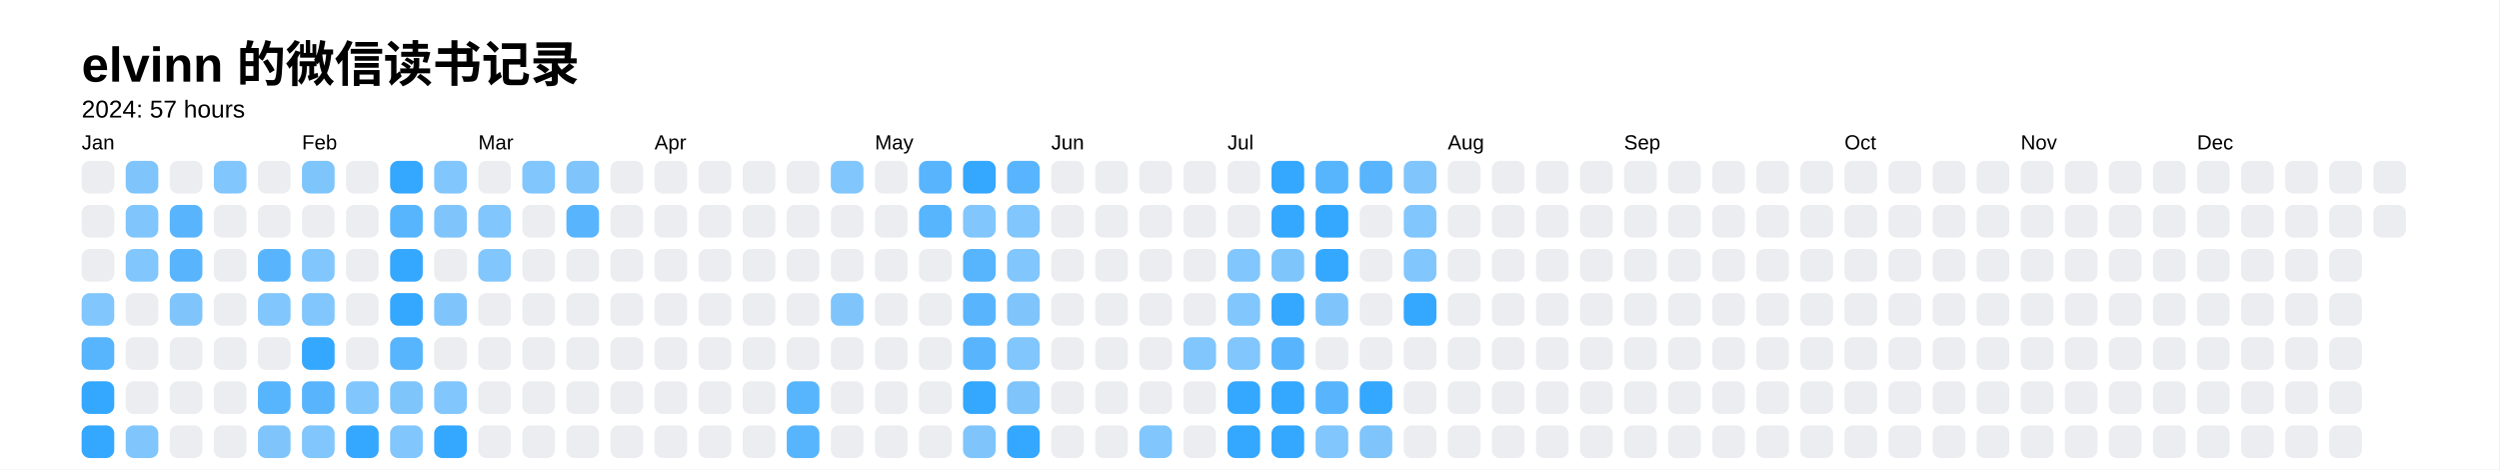
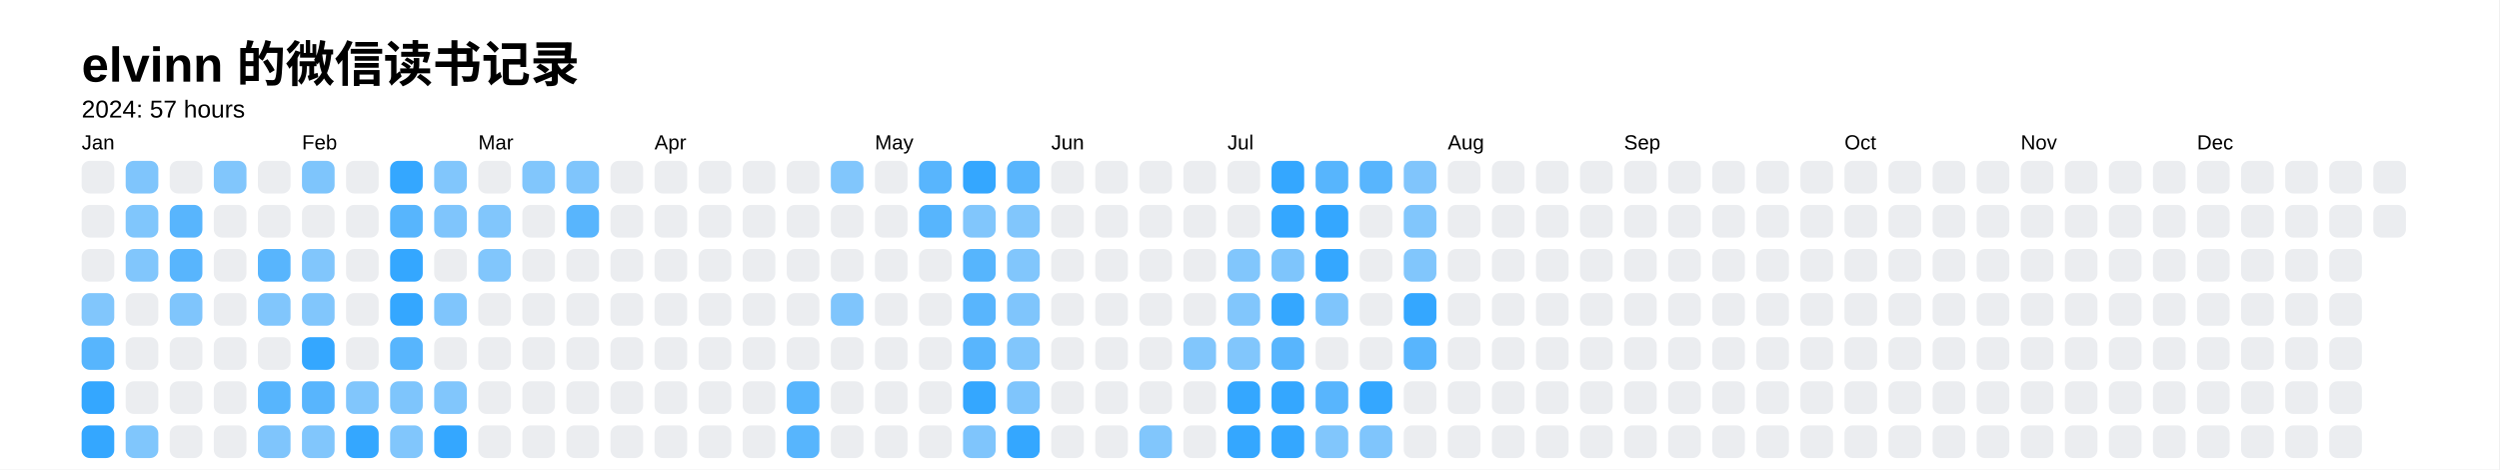
<svg xmlns="http://www.w3.org/2000/svg" baseProfile="full" height="57.5mm" version="1.1" viewBox="0,0,306.2,57.5" width="306.2mm">
  <defs />
  <rect fill="#FFFFFF" height="57.5" width="306.2" x="0" y="0" />
  <text fill="#000000" style="font-size:6px; font-family:Arial; font-weight:bold;" x="10" y="10">elvinn 的微信读书记录</text>
  <text fill="#000000" style="font-size:3px; font-family:Arial;" x="10" y="14.4">2024: 57 hours</text>
  <text fill="#000000" style="font-size:2.5px; font-family:Arial" x="10" y="18.3">Jan</text>
  <rect fill="#EBEDF0" height="4" rx="1" ry="1" width="4" x="10" y="19.7" />
  <rect fill="#EBEDF0" height="4" rx="1" ry="1" width="4" x="10" y="25.1" />
  <rect fill="#EBEDF0" height="4" rx="1" ry="1" width="4" x="10" y="30.5" />
  <rect fill="#81c6fc" height="4" rx="1" ry="1" width="4" x="10" y="35.9" />
  <rect fill="#57b5fd" height="4" rx="1" ry="1" width="4" x="10" y="41.3" />
  <rect fill="#34A7FF" height="4" rx="1" ry="1" width="4" x="10" y="46.7" />
  <rect fill="#34A7FF" height="4" rx="1" ry="1" width="4" x="10" y="52.1" />
  <rect fill="#7fc5fc" height="4" rx="1" ry="1" width="4" x="15.4" y="19.7" />
  <rect fill="#80c6fc" height="4" rx="1" ry="1" width="4" x="15.4" y="25.1" />
  <rect fill="#81c6fc" height="4" rx="1" ry="1" width="4" x="15.4" y="30.5" />
  <rect fill="#EBEDF0" height="4" rx="1" ry="1" width="4" x="15.4" y="35.9" />
  <rect fill="#EBEDF0" height="4" rx="1" ry="1" width="4" x="15.4" y="41.3" />
  <rect fill="#EBEDF0" height="4" rx="1" ry="1" width="4" x="15.4" y="46.7" />
  <rect fill="#80c6fc" height="4" rx="1" ry="1" width="4" x="15.4" y="52.1" />
  <rect fill="#EBEDF0" height="4" rx="1" ry="1" width="4" x="20.8" y="19.7" />
  <rect fill="#58b5fd" height="4" rx="1" ry="1" width="4" x="20.8" y="25.1" />
  <rect fill="#58b5fd" height="4" rx="1" ry="1" width="4" x="20.8" y="30.5" />
  <rect fill="#7fc5fc" height="4" rx="1" ry="1" width="4" x="20.8" y="35.9" />
  <rect fill="#EBEDF0" height="4" rx="1" ry="1" width="4" x="20.8" y="41.3" />
  <rect fill="#EBEDF0" height="4" rx="1" ry="1" width="4" x="20.8" y="46.7" />
  <rect fill="#EBEDF0" height="4" rx="1" ry="1" width="4" x="20.8" y="52.1" />
  <rect fill="#81c6fc" height="4" rx="1" ry="1" width="4" x="26.2" y="19.7" />
  <rect fill="#EBEDF0" height="4" rx="1" ry="1" width="4" x="26.2" y="25.1" />
  <rect fill="#EBEDF0" height="4" rx="1" ry="1" width="4" x="26.2" y="30.5" />
  <rect fill="#EBEDF0" height="4" rx="1" ry="1" width="4" x="26.2" y="35.9" />
  <rect fill="#EBEDF0" height="4" rx="1" ry="1" width="4" x="26.2" y="41.3" />
  <rect fill="#EBEDF0" height="4" rx="1" ry="1" width="4" x="26.2" y="46.7" />
  <rect fill="#EBEDF0" height="4" rx="1" ry="1" width="4" x="26.2" y="52.1" />
  <rect fill="#EBEDF0" height="4" rx="1" ry="1" width="4" x="31.6" y="19.7" />
  <rect fill="#EBEDF0" height="4" rx="1" ry="1" width="4" x="31.6" y="25.1" />
  <rect fill="#58b5fd" height="4" rx="1" ry="1" width="4" x="31.6" y="30.5" />
  <rect fill="#81c6fc" height="4" rx="1" ry="1" width="4" x="31.6" y="35.9" />
  <rect fill="#EBEDF0" height="4" rx="1" ry="1" width="4" x="31.6" y="41.3" />
  <rect fill="#57b5fd" height="4" rx="1" ry="1" width="4" x="31.6" y="46.7" />
  <rect fill="#7fc5fc" height="4" rx="1" ry="1" width="4" x="31.6" y="52.1" />
  <text fill="#000000" style="font-size:2.5px; font-family:Arial" x="37.0" y="18.3">Feb</text>
  <rect fill="#7ec5fc" height="4" rx="1" ry="1" width="4" x="37.0" y="19.7" />
  <rect fill="#EBEDF0" height="4" rx="1" ry="1" width="4" x="37.0" y="25.1" />
  <rect fill="#81c6fc" height="4" rx="1" ry="1" width="4" x="37.0" y="30.5" />
  <rect fill="#81c6fc" height="4" rx="1" ry="1" width="4" x="37.0" y="35.9" />
  <rect fill="#34A7FF" height="4" rx="1" ry="1" width="4" x="37.0" y="41.3" />
  <rect fill="#58b5fd" height="4" rx="1" ry="1" width="4" x="37.0" y="46.7" />
  <rect fill="#81c6fc" height="4" rx="1" ry="1" width="4" x="37.0" y="52.1" />
  <rect fill="#EBEDF0" height="4" rx="1" ry="1" width="4" x="42.4" y="19.7" />
  <rect fill="#EBEDF0" height="4" rx="1" ry="1" width="4" x="42.4" y="25.1" />
  <rect fill="#EBEDF0" height="4" rx="1" ry="1" width="4" x="42.4" y="30.5" />
  <rect fill="#EBEDF0" height="4" rx="1" ry="1" width="4" x="42.4" y="35.9" />
  <rect fill="#EBEDF0" height="4" rx="1" ry="1" width="4" x="42.4" y="41.3" />
  <rect fill="#81c6fc" height="4" rx="1" ry="1" width="4" x="42.4" y="46.7" />
  <rect fill="#34A7FF" height="4" rx="1" ry="1" width="4" x="42.4" y="52.1" />
  <rect fill="#34A7FF" height="4" rx="1" ry="1" width="4" x="47.8" y="19.7" />
  <rect fill="#57b5fd" height="4" rx="1" ry="1" width="4" x="47.8" y="25.1" />
  <rect fill="#34A7FF" height="4" rx="1" ry="1" width="4" x="47.8" y="30.5" />
  <rect fill="#34A7FF" height="4" rx="1" ry="1" width="4" x="47.8" y="35.9" />
  <rect fill="#57b5fd" height="4" rx="1" ry="1" width="4" x="47.8" y="41.3" />
  <rect fill="#7ec5fc" height="4" rx="1" ry="1" width="4" x="47.8" y="46.7" />
  <rect fill="#81c6fc" height="4" rx="1" ry="1" width="4" x="47.8" y="52.1" />
  <rect fill="#81c6fc" height="4" rx="1" ry="1" width="4" x="53.2" y="19.7" />
  <rect fill="#7fc5fc" height="4" rx="1" ry="1" width="4" x="53.2" y="25.1" />
  <rect fill="#EBEDF0" height="4" rx="1" ry="1" width="4" x="53.2" y="30.5" />
  <rect fill="#7fc5fc" height="4" rx="1" ry="1" width="4" x="53.2" y="35.9" />
  <rect fill="#EBEDF0" height="4" rx="1" ry="1" width="4" x="53.2" y="41.3" />
  <rect fill="#81c6fc" height="4" rx="1" ry="1" width="4" x="53.2" y="46.7" />
  <rect fill="#34A7FF" height="4" rx="1" ry="1" width="4" x="53.2" y="52.1" />
  <text fill="#000000" style="font-size:2.5px; font-family:Arial" x="58.6" y="18.3">Mar</text>
  <rect fill="#EBEDF0" height="4" rx="1" ry="1" width="4" x="58.6" y="19.7" />
  <rect fill="#81c6fc" height="4" rx="1" ry="1" width="4" x="58.6" y="25.1" />
  <rect fill="#81c6fc" height="4" rx="1" ry="1" width="4" x="58.6" y="30.5" />
  <rect fill="#EBEDF0" height="4" rx="1" ry="1" width="4" x="58.6" y="35.9" />
  <rect fill="#EBEDF0" height="4" rx="1" ry="1" width="4" x="58.6" y="41.3" />
  <rect fill="#EBEDF0" height="4" rx="1" ry="1" width="4" x="58.6" y="46.7" />
  <rect fill="#EBEDF0" height="4" rx="1" ry="1" width="4" x="58.6" y="52.1" />
  <rect fill="#81c6fc" height="4" rx="1" ry="1" width="4" x="64" y="19.7" />
  <rect fill="#EBEDF0" height="4" rx="1" ry="1" width="4" x="64" y="25.1" />
  <rect fill="#EBEDF0" height="4" rx="1" ry="1" width="4" x="64" y="30.5" />
  <rect fill="#EBEDF0" height="4" rx="1" ry="1" width="4" x="64" y="35.9" />
  <rect fill="#EBEDF0" height="4" rx="1" ry="1" width="4" x="64" y="41.3" />
  <rect fill="#EBEDF0" height="4" rx="1" ry="1" width="4" x="64" y="46.7" />
  <rect fill="#EBEDF0" height="4" rx="1" ry="1" width="4" x="64" y="52.1" />
  <rect fill="#7fc5fc" height="4" rx="1" ry="1" width="4" x="69.4" y="19.7" />
  <rect fill="#58b5fd" height="4" rx="1" ry="1" width="4" x="69.4" y="25.1" />
  <rect fill="#EBEDF0" height="4" rx="1" ry="1" width="4" x="69.4" y="30.5" />
  <rect fill="#EBEDF0" height="4" rx="1" ry="1" width="4" x="69.4" y="35.9" />
  <rect fill="#EBEDF0" height="4" rx="1" ry="1" width="4" x="69.4" y="41.3" />
  <rect fill="#EBEDF0" height="4" rx="1" ry="1" width="4" x="69.4" y="46.7" />
  <rect fill="#EBEDF0" height="4" rx="1" ry="1" width="4" x="69.4" y="52.1" />
  <rect fill="#EBEDF0" height="4" rx="1" ry="1" width="4" x="74.8" y="19.7" />
  <rect fill="#EBEDF0" height="4" rx="1" ry="1" width="4" x="74.8" y="25.1" />
  <rect fill="#EBEDF0" height="4" rx="1" ry="1" width="4" x="74.8" y="30.5" />
  <rect fill="#EBEDF0" height="4" rx="1" ry="1" width="4" x="74.8" y="35.9" />
  <rect fill="#EBEDF0" height="4" rx="1" ry="1" width="4" x="74.8" y="41.3" />
  <rect fill="#EBEDF0" height="4" rx="1" ry="1" width="4" x="74.8" y="46.7" />
  <rect fill="#EBEDF0" height="4" rx="1" ry="1" width="4" x="74.8" y="52.1" />
  <text fill="#000000" style="font-size:2.5px; font-family:Arial" x="80.2" y="18.3">Apr</text>
  <rect fill="#EBEDF0" height="4" rx="1" ry="1" width="4" x="80.2" y="19.7" />
  <rect fill="#EBEDF0" height="4" rx="1" ry="1" width="4" x="80.2" y="25.1" />
  <rect fill="#EBEDF0" height="4" rx="1" ry="1" width="4" x="80.2" y="30.5" />
  <rect fill="#EBEDF0" height="4" rx="1" ry="1" width="4" x="80.2" y="35.9" />
  <rect fill="#EBEDF0" height="4" rx="1" ry="1" width="4" x="80.2" y="41.3" />
  <rect fill="#EBEDF0" height="4" rx="1" ry="1" width="4" x="80.2" y="46.7" />
  <rect fill="#EBEDF0" height="4" rx="1" ry="1" width="4" x="80.2" y="52.1" />
  <rect fill="#EBEDF0" height="4" rx="1" ry="1" width="4" x="85.6" y="19.7" />
  <rect fill="#EBEDF0" height="4" rx="1" ry="1" width="4" x="85.6" y="25.1" />
  <rect fill="#EBEDF0" height="4" rx="1" ry="1" width="4" x="85.6" y="30.5" />
  <rect fill="#EBEDF0" height="4" rx="1" ry="1" width="4" x="85.6" y="35.9" />
  <rect fill="#EBEDF0" height="4" rx="1" ry="1" width="4" x="85.6" y="41.3" />
  <rect fill="#EBEDF0" height="4" rx="1" ry="1" width="4" x="85.6" y="46.7" />
  <rect fill="#EBEDF0" height="4" rx="1" ry="1" width="4" x="85.6" y="52.1" />
  <rect fill="#EBEDF0" height="4" rx="1" ry="1" width="4" x="91" y="19.7" />
  <rect fill="#EBEDF0" height="4" rx="1" ry="1" width="4" x="91" y="25.1" />
  <rect fill="#EBEDF0" height="4" rx="1" ry="1" width="4" x="91" y="30.5" />
  <rect fill="#EBEDF0" height="4" rx="1" ry="1" width="4" x="91" y="35.9" />
  <rect fill="#EBEDF0" height="4" rx="1" ry="1" width="4" x="91" y="41.3" />
  <rect fill="#EBEDF0" height="4" rx="1" ry="1" width="4" x="91" y="46.7" />
  <rect fill="#EBEDF0" height="4" rx="1" ry="1" width="4" x="91" y="52.1" />
  <rect fill="#EBEDF0" height="4" rx="1" ry="1" width="4" x="96.4" y="19.7" />
  <rect fill="#EBEDF0" height="4" rx="1" ry="1" width="4" x="96.4" y="25.1" />
  <rect fill="#EBEDF0" height="4" rx="1" ry="1" width="4" x="96.4" y="30.5" />
  <rect fill="#EBEDF0" height="4" rx="1" ry="1" width="4" x="96.4" y="35.9" />
  <rect fill="#EBEDF0" height="4" rx="1" ry="1" width="4" x="96.4" y="41.3" />
  <rect fill="#57b5fd" height="4" rx="1" ry="1" width="4" x="96.4" y="46.7" />
  <rect fill="#57b5fd" height="4" rx="1" ry="1" width="4" x="96.4" y="52.1" />
  <rect fill="#81c6fc" height="4" rx="1" ry="1" width="4" x="101.8" y="19.7" />
  <rect fill="#EBEDF0" height="4" rx="1" ry="1" width="4" x="101.8" y="25.1" />
  <rect fill="#EBEDF0" height="4" rx="1" ry="1" width="4" x="101.8" y="30.5" />
  <rect fill="#7fc5fc" height="4" rx="1" ry="1" width="4" x="101.8" y="35.9" />
  <rect fill="#EBEDF0" height="4" rx="1" ry="1" width="4" x="101.8" y="41.3" />
  <rect fill="#EBEDF0" height="4" rx="1" ry="1" width="4" x="101.8" y="46.7" />
  <rect fill="#EBEDF0" height="4" rx="1" ry="1" width="4" x="101.8" y="52.1" />
  <text fill="#000000" style="font-size:2.5px; font-family:Arial" x="107.2" y="18.3">May</text>
  <rect fill="#EBEDF0" height="4" rx="1" ry="1" width="4" x="107.2" y="19.7" />
  <rect fill="#EBEDF0" height="4" rx="1" ry="1" width="4" x="107.2" y="25.1" />
  <rect fill="#EBEDF0" height="4" rx="1" ry="1" width="4" x="107.2" y="30.5" />
  <rect fill="#EBEDF0" height="4" rx="1" ry="1" width="4" x="107.2" y="35.9" />
  <rect fill="#EBEDF0" height="4" rx="1" ry="1" width="4" x="107.2" y="41.3" />
  <rect fill="#EBEDF0" height="4" rx="1" ry="1" width="4" x="107.2" y="46.7" />
  <rect fill="#EBEDF0" height="4" rx="1" ry="1" width="4" x="107.2" y="52.1" />
  <rect fill="#58b5fd" height="4" rx="1" ry="1" width="4" x="112.6" y="19.7" />
  <rect fill="#57b5fd" height="4" rx="1" ry="1" width="4" x="112.6" y="25.1" />
  <rect fill="#EBEDF0" height="4" rx="1" ry="1" width="4" x="112.6" y="30.5" />
  <rect fill="#EBEDF0" height="4" rx="1" ry="1" width="4" x="112.6" y="35.9" />
  <rect fill="#EBEDF0" height="4" rx="1" ry="1" width="4" x="112.6" y="41.3" />
  <rect fill="#EBEDF0" height="4" rx="1" ry="1" width="4" x="112.6" y="46.7" />
  <rect fill="#EBEDF0" height="4" rx="1" ry="1" width="4" x="112.6" y="52.1" />
  <rect fill="#34A7FF" height="4" rx="1" ry="1" width="4" x="118" y="19.7" />
  <rect fill="#81c6fc" height="4" rx="1" ry="1" width="4" x="118" y="25.1" />
  <rect fill="#56b5fd" height="4" rx="1" ry="1" width="4" x="118" y="30.5" />
  <rect fill="#58b5fd" height="4" rx="1" ry="1" width="4" x="118" y="35.9" />
  <rect fill="#58b5fd" height="4" rx="1" ry="1" width="4" x="118" y="41.3" />
  <rect fill="#34A7FF" height="4" rx="1" ry="1" width="4" x="118" y="46.7" />
  <rect fill="#7fc5fc" height="4" rx="1" ry="1" width="4" x="118" y="52.1" />
  <rect fill="#58b5fd" height="4" rx="1" ry="1" width="4" x="123.4" y="19.7" />
  <rect fill="#81c6fc" height="4" rx="1" ry="1" width="4" x="123.4" y="25.1" />
  <rect fill="#81c6fc" height="4" rx="1" ry="1" width="4" x="123.4" y="30.5" />
  <rect fill="#7fc5fc" height="4" rx="1" ry="1" width="4" x="123.4" y="35.9" />
  <rect fill="#81c6fc" height="4" rx="1" ry="1" width="4" x="123.4" y="41.3" />
  <rect fill="#7fc5fc" height="4" rx="1" ry="1" width="4" x="123.4" y="46.7" />
  <rect fill="#34A7FF" height="4" rx="1" ry="1" width="4" x="123.4" y="52.1" />
  <text fill="#000000" style="font-size:2.5px; font-family:Arial" x="128.8" y="18.3">Jun</text>
  <rect fill="#EBEDF0" height="4" rx="1" ry="1" width="4" x="128.8" y="19.7" />
  <rect fill="#EBEDF0" height="4" rx="1" ry="1" width="4" x="128.8" y="25.1" />
  <rect fill="#EBEDF0" height="4" rx="1" ry="1" width="4" x="128.8" y="30.5" />
  <rect fill="#EBEDF0" height="4" rx="1" ry="1" width="4" x="128.8" y="35.9" />
  <rect fill="#EBEDF0" height="4" rx="1" ry="1" width="4" x="128.8" y="41.3" />
  <rect fill="#EBEDF0" height="4" rx="1" ry="1" width="4" x="128.8" y="46.7" />
  <rect fill="#EBEDF0" height="4" rx="1" ry="1" width="4" x="128.8" y="52.1" />
  <rect fill="#EBEDF0" height="4" rx="1" ry="1" width="4" x="134.2" y="19.7" />
  <rect fill="#EBEDF0" height="4" rx="1" ry="1" width="4" x="134.2" y="25.1" />
  <rect fill="#EBEDF0" height="4" rx="1" ry="1" width="4" x="134.2" y="30.5" />
  <rect fill="#EBEDF0" height="4" rx="1" ry="1" width="4" x="134.2" y="35.9" />
  <rect fill="#EBEDF0" height="4" rx="1" ry="1" width="4" x="134.2" y="41.3" />
  <rect fill="#EBEDF0" height="4" rx="1" ry="1" width="4" x="134.2" y="46.7" />
  <rect fill="#EBEDF0" height="4" rx="1" ry="1" width="4" x="134.2" y="52.1" />
  <rect fill="#EBEDF0" height="4" rx="1" ry="1" width="4" x="139.6" y="19.7" />
  <rect fill="#EBEDF0" height="4" rx="1" ry="1" width="4" x="139.6" y="25.1" />
  <rect fill="#EBEDF0" height="4" rx="1" ry="1" width="4" x="139.6" y="30.5" />
  <rect fill="#EBEDF0" height="4" rx="1" ry="1" width="4" x="139.6" y="35.9" />
  <rect fill="#EBEDF0" height="4" rx="1" ry="1" width="4" x="139.6" y="41.3" />
  <rect fill="#EBEDF0" height="4" rx="1" ry="1" width="4" x="139.6" y="46.7" />
  <rect fill="#81c6fc" height="4" rx="1" ry="1" width="4" x="139.6" y="52.1" />
  <rect fill="#EBEDF0" height="4" rx="1" ry="1" width="4" x="145" y="19.7" />
  <rect fill="#EBEDF0" height="4" rx="1" ry="1" width="4" x="145" y="25.1" />
  <rect fill="#EBEDF0" height="4" rx="1" ry="1" width="4" x="145" y="30.5" />
  <rect fill="#EBEDF0" height="4" rx="1" ry="1" width="4" x="145" y="35.9" />
  <rect fill="#81c6fc" height="4" rx="1" ry="1" width="4" x="145" y="41.3" />
  <rect fill="#EBEDF0" height="4" rx="1" ry="1" width="4" x="145" y="46.7" />
  <rect fill="#EBEDF0" height="4" rx="1" ry="1" width="4" x="145" y="52.1" />
  <text fill="#000000" style="font-size:2.5px; font-family:Arial" x="150.4" y="18.3">Jul</text>
  <rect fill="#EBEDF0" height="4" rx="1" ry="1" width="4" x="150.4" y="19.7" />
  <rect fill="#EBEDF0" height="4" rx="1" ry="1" width="4" x="150.4" y="25.1" />
  <rect fill="#81c6fc" height="4" rx="1" ry="1" width="4" x="150.4" y="30.5" />
  <rect fill="#81c6fc" height="4" rx="1" ry="1" width="4" x="150.4" y="35.9" />
  <rect fill="#81c6fc" height="4" rx="1" ry="1" width="4" x="150.4" y="41.3" />
  <rect fill="#34A7FF" height="4" rx="1" ry="1" width="4" x="150.4" y="46.7" />
  <rect fill="#34A7FF" height="4" rx="1" ry="1" width="4" x="150.4" y="52.1" />
  <rect fill="#34A7FF" height="4" rx="1" ry="1" width="4" x="155.8" y="19.7" />
  <rect fill="#34A7FF" height="4" rx="1" ry="1" width="4" x="155.8" y="25.1" />
  <rect fill="#7ec5fc" height="4" rx="1" ry="1" width="4" x="155.8" y="30.5" />
  <rect fill="#34A7FF" height="4" rx="1" ry="1" width="4" x="155.8" y="35.9" />
  <rect fill="#58b5fd" height="4" rx="1" ry="1" width="4" x="155.8" y="41.3" />
  <rect fill="#34A7FF" height="4" rx="1" ry="1" width="4" x="155.8" y="46.7" />
  <rect fill="#34A7FF" height="4" rx="1" ry="1" width="4" x="155.8" y="52.1" />
  <rect fill="#57b5fd" height="4" rx="1" ry="1" width="4" x="161.2" y="19.7" />
  <rect fill="#34A7FF" height="4" rx="1" ry="1" width="4" x="161.2" y="25.1" />
  <rect fill="#34A7FF" height="4" rx="1" ry="1" width="4" x="161.2" y="30.5" />
  <rect fill="#7fc5fc" height="4" rx="1" ry="1" width="4" x="161.2" y="35.9" />
  <rect fill="#EBEDF0" height="4" rx="1" ry="1" width="4" x="161.2" y="41.3" />
  <rect fill="#58b5fd" height="4" rx="1" ry="1" width="4" x="161.2" y="46.7" />
  <rect fill="#81c6fc" height="4" rx="1" ry="1" width="4" x="161.2" y="52.1" />
  <rect fill="#58b5fd" height="4" rx="1" ry="1" width="4" x="166.6" y="19.7" />
  <rect fill="#EBEDF0" height="4" rx="1" ry="1" width="4" x="166.6" y="25.1" />
  <rect fill="#EBEDF0" height="4" rx="1" ry="1" width="4" x="166.6" y="30.5" />
  <rect fill="#EBEDF0" height="4" rx="1" ry="1" width="4" x="166.6" y="35.9" />
  <rect fill="#EBEDF0" height="4" rx="1" ry="1" width="4" x="166.6" y="41.3" />
  <rect fill="#34A7FF" height="4" rx="1" ry="1" width="4" x="166.6" y="46.7" />
  <rect fill="#7fc5fc" height="4" rx="1" ry="1" width="4" x="166.6" y="52.1" />
  <rect fill="#80c5fc" height="4" rx="1" ry="1" width="4" x="172" y="19.7" />
  <rect fill="#81c6fc" height="4" rx="1" ry="1" width="4" x="172" y="25.1" />
  <rect fill="#81c6fc" height="4" rx="1" ry="1" width="4" x="172" y="30.5" />
  <rect fill="#34A7FF" height="4" rx="1" ry="1" width="4" x="172" y="35.9" />
-   <rect fill="#EBEDF0" height="4" rx="1" ry="1" width="4" x="172" y="41.3" />
+   <rect fill="#58b5fd" height="4" rx="1" ry="1" width="4" x="172" y="41.3" />
  <rect fill="#EBEDF0" height="4" rx="1" ry="1" width="4" x="172" y="46.7" />
  <rect fill="#EBEDF0" height="4" rx="1" ry="1" width="4" x="172" y="52.1" />
  <text fill="#000000" style="font-size:2.5px; font-family:Arial" x="177.4" y="18.3">Aug</text>
  <rect fill="#EBEDF0" height="4" rx="1" ry="1" width="4" x="177.4" y="19.7" />
  <rect fill="#EBEDF0" height="4" rx="1" ry="1" width="4" x="177.4" y="25.1" />
  <rect fill="#EBEDF0" height="4" rx="1" ry="1" width="4" x="177.4" y="30.5" />
  <rect fill="#EBEDF0" height="4" rx="1" ry="1" width="4" x="177.4" y="35.9" />
  <rect fill="#EBEDF0" height="4" rx="1" ry="1" width="4" x="177.4" y="41.3" />
  <rect fill="#EBEDF0" height="4" rx="1" ry="1" width="4" x="177.4" y="46.7" />
  <rect fill="#EBEDF0" height="4" rx="1" ry="1" width="4" x="177.4" y="52.1" />
  <rect fill="#EBEDF0" height="4" rx="1" ry="1" width="4" x="182.8" y="19.7" />
  <rect fill="#EBEDF0" height="4" rx="1" ry="1" width="4" x="182.8" y="25.1" />
  <rect fill="#EBEDF0" height="4" rx="1" ry="1" width="4" x="182.8" y="30.5" />
  <rect fill="#EBEDF0" height="4" rx="1" ry="1" width="4" x="182.8" y="35.9" />
  <rect fill="#EBEDF0" height="4" rx="1" ry="1" width="4" x="182.8" y="41.3" />
  <rect fill="#EBEDF0" height="4" rx="1" ry="1" width="4" x="182.8" y="46.7" />
  <rect fill="#EBEDF0" height="4" rx="1" ry="1" width="4" x="182.8" y="52.1" />
  <rect fill="#EBEDF0" height="4" rx="1" ry="1" width="4" x="188.2" y="19.7" />
  <rect fill="#EBEDF0" height="4" rx="1" ry="1" width="4" x="188.2" y="25.1" />
  <rect fill="#EBEDF0" height="4" rx="1" ry="1" width="4" x="188.2" y="30.5" />
  <rect fill="#EBEDF0" height="4" rx="1" ry="1" width="4" x="188.2" y="35.9" />
  <rect fill="#EBEDF0" height="4" rx="1" ry="1" width="4" x="188.2" y="41.3" />
  <rect fill="#EBEDF0" height="4" rx="1" ry="1" width="4" x="188.2" y="46.7" />
  <rect fill="#EBEDF0" height="4" rx="1" ry="1" width="4" x="188.2" y="52.1" />
  <rect fill="#EBEDF0" height="4" rx="1" ry="1" width="4" x="193.6" y="19.7" />
  <rect fill="#EBEDF0" height="4" rx="1" ry="1" width="4" x="193.6" y="25.1" />
  <rect fill="#EBEDF0" height="4" rx="1" ry="1" width="4" x="193.6" y="30.5" />
  <rect fill="#EBEDF0" height="4" rx="1" ry="1" width="4" x="193.6" y="35.9" />
  <rect fill="#EBEDF0" height="4" rx="1" ry="1" width="4" x="193.6" y="41.3" />
  <rect fill="#EBEDF0" height="4" rx="1" ry="1" width="4" x="193.6" y="46.7" />
  <rect fill="#EBEDF0" height="4" rx="1" ry="1" width="4" x="193.6" y="52.1" />
  <text fill="#000000" style="font-size:2.5px; font-family:Arial" x="199" y="18.3">Sep</text>
  <rect fill="#EBEDF0" height="4" rx="1" ry="1" width="4" x="199" y="19.7" />
  <rect fill="#EBEDF0" height="4" rx="1" ry="1" width="4" x="199" y="25.1" />
  <rect fill="#EBEDF0" height="4" rx="1" ry="1" width="4" x="199" y="30.5" />
  <rect fill="#EBEDF0" height="4" rx="1" ry="1" width="4" x="199" y="35.9" />
  <rect fill="#EBEDF0" height="4" rx="1" ry="1" width="4" x="199" y="41.3" />
  <rect fill="#EBEDF0" height="4" rx="1" ry="1" width="4" x="199" y="46.7" />
  <rect fill="#EBEDF0" height="4" rx="1" ry="1" width="4" x="199" y="52.1" />
  <rect fill="#EBEDF0" height="4" rx="1" ry="1" width="4" x="204.4" y="19.7" />
  <rect fill="#EBEDF0" height="4" rx="1" ry="1" width="4" x="204.4" y="25.1" />
  <rect fill="#EBEDF0" height="4" rx="1" ry="1" width="4" x="204.4" y="30.5" />
  <rect fill="#EBEDF0" height="4" rx="1" ry="1" width="4" x="204.4" y="35.9" />
  <rect fill="#EBEDF0" height="4" rx="1" ry="1" width="4" x="204.4" y="41.3" />
  <rect fill="#EBEDF0" height="4" rx="1" ry="1" width="4" x="204.4" y="46.7" />
  <rect fill="#EBEDF0" height="4" rx="1" ry="1" width="4" x="204.4" y="52.1" />
  <rect fill="#EBEDF0" height="4" rx="1" ry="1" width="4" x="209.8" y="19.7" />
  <rect fill="#EBEDF0" height="4" rx="1" ry="1" width="4" x="209.8" y="25.1" />
  <rect fill="#EBEDF0" height="4" rx="1" ry="1" width="4" x="209.8" y="30.5" />
  <rect fill="#EBEDF0" height="4" rx="1" ry="1" width="4" x="209.8" y="35.9" />
  <rect fill="#EBEDF0" height="4" rx="1" ry="1" width="4" x="209.8" y="41.3" />
  <rect fill="#EBEDF0" height="4" rx="1" ry="1" width="4" x="209.8" y="46.7" />
  <rect fill="#EBEDF0" height="4" rx="1" ry="1" width="4" x="209.8" y="52.1" />
  <rect fill="#EBEDF0" height="4" rx="1" ry="1" width="4" x="215.2" y="19.7" />
  <rect fill="#EBEDF0" height="4" rx="1" ry="1" width="4" x="215.2" y="25.1" />
  <rect fill="#EBEDF0" height="4" rx="1" ry="1" width="4" x="215.2" y="30.5" />
  <rect fill="#EBEDF0" height="4" rx="1" ry="1" width="4" x="215.2" y="35.9" />
  <rect fill="#EBEDF0" height="4" rx="1" ry="1" width="4" x="215.2" y="41.3" />
  <rect fill="#EBEDF0" height="4" rx="1" ry="1" width="4" x="215.2" y="46.7" />
  <rect fill="#EBEDF0" height="4" rx="1" ry="1" width="4" x="215.2" y="52.1" />
  <rect fill="#EBEDF0" height="4" rx="1" ry="1" width="4" x="220.6" y="19.7" />
  <rect fill="#EBEDF0" height="4" rx="1" ry="1" width="4" x="220.6" y="25.1" />
  <rect fill="#EBEDF0" height="4" rx="1" ry="1" width="4" x="220.6" y="30.5" />
  <rect fill="#EBEDF0" height="4" rx="1" ry="1" width="4" x="220.6" y="35.9" />
  <rect fill="#EBEDF0" height="4" rx="1" ry="1" width="4" x="220.6" y="41.3" />
  <rect fill="#EBEDF0" height="4" rx="1" ry="1" width="4" x="220.6" y="46.7" />
  <rect fill="#EBEDF0" height="4" rx="1" ry="1" width="4" x="220.6" y="52.1" />
  <text fill="#000000" style="font-size:2.5px; font-family:Arial" x="226" y="18.3">Oct</text>
  <rect fill="#EBEDF0" height="4" rx="1" ry="1" width="4" x="226" y="19.7" />
  <rect fill="#EBEDF0" height="4" rx="1" ry="1" width="4" x="226" y="25.1" />
  <rect fill="#EBEDF0" height="4" rx="1" ry="1" width="4" x="226" y="30.5" />
  <rect fill="#EBEDF0" height="4" rx="1" ry="1" width="4" x="226" y="35.9" />
  <rect fill="#EBEDF0" height="4" rx="1" ry="1" width="4" x="226" y="41.3" />
  <rect fill="#EBEDF0" height="4" rx="1" ry="1" width="4" x="226" y="46.7" />
  <rect fill="#EBEDF0" height="4" rx="1" ry="1" width="4" x="226" y="52.1" />
  <rect fill="#EBEDF0" height="4" rx="1" ry="1" width="4" x="231.4" y="19.7" />
  <rect fill="#EBEDF0" height="4" rx="1" ry="1" width="4" x="231.4" y="25.1" />
  <rect fill="#EBEDF0" height="4" rx="1" ry="1" width="4" x="231.4" y="30.5" />
  <rect fill="#EBEDF0" height="4" rx="1" ry="1" width="4" x="231.4" y="35.9" />
  <rect fill="#EBEDF0" height="4" rx="1" ry="1" width="4" x="231.4" y="41.3" />
  <rect fill="#EBEDF0" height="4" rx="1" ry="1" width="4" x="231.4" y="46.7" />
  <rect fill="#EBEDF0" height="4" rx="1" ry="1" width="4" x="231.4" y="52.1" />
  <rect fill="#EBEDF0" height="4" rx="1" ry="1" width="4" x="236.8" y="19.7" />
  <rect fill="#EBEDF0" height="4" rx="1" ry="1" width="4" x="236.8" y="25.1" />
  <rect fill="#EBEDF0" height="4" rx="1" ry="1" width="4" x="236.8" y="30.5" />
  <rect fill="#EBEDF0" height="4" rx="1" ry="1" width="4" x="236.8" y="35.9" />
  <rect fill="#EBEDF0" height="4" rx="1" ry="1" width="4" x="236.8" y="41.3" />
  <rect fill="#EBEDF0" height="4" rx="1" ry="1" width="4" x="236.8" y="46.7" />
  <rect fill="#EBEDF0" height="4" rx="1" ry="1" width="4" x="236.8" y="52.1" />
  <rect fill="#EBEDF0" height="4" rx="1" ry="1" width="4" x="242.2" y="19.7" />
  <rect fill="#EBEDF0" height="4" rx="1" ry="1" width="4" x="242.2" y="25.1" />
  <rect fill="#EBEDF0" height="4" rx="1" ry="1" width="4" x="242.2" y="30.5" />
  <rect fill="#EBEDF0" height="4" rx="1" ry="1" width="4" x="242.2" y="35.9" />
  <rect fill="#EBEDF0" height="4" rx="1" ry="1" width="4" x="242.2" y="41.3" />
  <rect fill="#EBEDF0" height="4" rx="1" ry="1" width="4" x="242.2" y="46.7" />
  <rect fill="#EBEDF0" height="4" rx="1" ry="1" width="4" x="242.2" y="52.1" />
  <text fill="#000000" style="font-size:2.5px; font-family:Arial" x="247.6" y="18.3">Nov</text>
  <rect fill="#EBEDF0" height="4" rx="1" ry="1" width="4" x="247.6" y="19.7" />
  <rect fill="#EBEDF0" height="4" rx="1" ry="1" width="4" x="247.6" y="25.1" />
  <rect fill="#EBEDF0" height="4" rx="1" ry="1" width="4" x="247.6" y="30.5" />
  <rect fill="#EBEDF0" height="4" rx="1" ry="1" width="4" x="247.6" y="35.9" />
  <rect fill="#EBEDF0" height="4" rx="1" ry="1" width="4" x="247.6" y="41.3" />
  <rect fill="#EBEDF0" height="4" rx="1" ry="1" width="4" x="247.6" y="46.7" />
  <rect fill="#EBEDF0" height="4" rx="1" ry="1" width="4" x="247.6" y="52.1" />
  <rect fill="#EBEDF0" height="4" rx="1" ry="1" width="4" x="253" y="19.7" />
  <rect fill="#EBEDF0" height="4" rx="1" ry="1" width="4" x="253" y="25.1" />
  <rect fill="#EBEDF0" height="4" rx="1" ry="1" width="4" x="253" y="30.5" />
  <rect fill="#EBEDF0" height="4" rx="1" ry="1" width="4" x="253" y="35.9" />
  <rect fill="#EBEDF0" height="4" rx="1" ry="1" width="4" x="253" y="41.3" />
  <rect fill="#EBEDF0" height="4" rx="1" ry="1" width="4" x="253" y="46.7" />
  <rect fill="#EBEDF0" height="4" rx="1" ry="1" width="4" x="253" y="52.1" />
  <rect fill="#EBEDF0" height="4" rx="1" ry="1" width="4" x="258.4" y="19.7" />
  <rect fill="#EBEDF0" height="4" rx="1" ry="1" width="4" x="258.4" y="25.1" />
  <rect fill="#EBEDF0" height="4" rx="1" ry="1" width="4" x="258.4" y="30.5" />
  <rect fill="#EBEDF0" height="4" rx="1" ry="1" width="4" x="258.4" y="35.9" />
  <rect fill="#EBEDF0" height="4" rx="1" ry="1" width="4" x="258.4" y="41.3" />
  <rect fill="#EBEDF0" height="4" rx="1" ry="1" width="4" x="258.4" y="46.7" />
  <rect fill="#EBEDF0" height="4" rx="1" ry="1" width="4" x="258.4" y="52.1" />
  <rect fill="#EBEDF0" height="4" rx="1" ry="1" width="4" x="263.8" y="19.7" />
  <rect fill="#EBEDF0" height="4" rx="1" ry="1" width="4" x="263.8" y="25.1" />
  <rect fill="#EBEDF0" height="4" rx="1" ry="1" width="4" x="263.8" y="30.5" />
  <rect fill="#EBEDF0" height="4" rx="1" ry="1" width="4" x="263.8" y="35.9" />
  <rect fill="#EBEDF0" height="4" rx="1" ry="1" width="4" x="263.8" y="41.3" />
  <rect fill="#EBEDF0" height="4" rx="1" ry="1" width="4" x="263.8" y="46.7" />
  <rect fill="#EBEDF0" height="4" rx="1" ry="1" width="4" x="263.8" y="52.1" />
  <text fill="#000000" style="font-size:2.5px; font-family:Arial" x="269.2" y="18.3">Dec</text>
  <rect fill="#EBEDF0" height="4" rx="1" ry="1" width="4" x="269.2" y="19.7" />
  <rect fill="#EBEDF0" height="4" rx="1" ry="1" width="4" x="269.2" y="25.1" />
  <rect fill="#EBEDF0" height="4" rx="1" ry="1" width="4" x="269.2" y="30.5" />
  <rect fill="#EBEDF0" height="4" rx="1" ry="1" width="4" x="269.2" y="35.9" />
  <rect fill="#EBEDF0" height="4" rx="1" ry="1" width="4" x="269.2" y="41.3" />
  <rect fill="#EBEDF0" height="4" rx="1" ry="1" width="4" x="269.2" y="46.7" />
  <rect fill="#EBEDF0" height="4" rx="1" ry="1" width="4" x="269.2" y="52.1" />
  <rect fill="#EBEDF0" height="4" rx="1" ry="1" width="4" x="274.6" y="19.7" />
  <rect fill="#EBEDF0" height="4" rx="1" ry="1" width="4" x="274.6" y="25.1" />
  <rect fill="#EBEDF0" height="4" rx="1" ry="1" width="4" x="274.6" y="30.5" />
  <rect fill="#EBEDF0" height="4" rx="1" ry="1" width="4" x="274.6" y="35.9" />
  <rect fill="#EBEDF0" height="4" rx="1" ry="1" width="4" x="274.6" y="41.3" />
  <rect fill="#EBEDF0" height="4" rx="1" ry="1" width="4" x="274.6" y="46.7" />
  <rect fill="#EBEDF0" height="4" rx="1" ry="1" width="4" x="274.6" y="52.1" />
  <rect fill="#EBEDF0" height="4" rx="1" ry="1" width="4" x="280" y="19.7" />
  <rect fill="#EBEDF0" height="4" rx="1" ry="1" width="4" x="280" y="25.1" />
  <rect fill="#EBEDF0" height="4" rx="1" ry="1" width="4" x="280" y="30.5" />
  <rect fill="#EBEDF0" height="4" rx="1" ry="1" width="4" x="280" y="35.9" />
  <rect fill="#EBEDF0" height="4" rx="1" ry="1" width="4" x="280" y="41.3" />
  <rect fill="#EBEDF0" height="4" rx="1" ry="1" width="4" x="280" y="46.7" />
  <rect fill="#EBEDF0" height="4" rx="1" ry="1" width="4" x="280" y="52.1" />
  <rect fill="#EBEDF0" height="4" rx="1" ry="1" width="4" x="285.4" y="19.7" />
  <rect fill="#EBEDF0" height="4" rx="1" ry="1" width="4" x="285.4" y="25.1" />
  <rect fill="#EBEDF0" height="4" rx="1" ry="1" width="4" x="285.4" y="30.5" />
  <rect fill="#EBEDF0" height="4" rx="1" ry="1" width="4" x="285.4" y="35.9" />
  <rect fill="#EBEDF0" height="4" rx="1" ry="1" width="4" x="285.4" y="41.3" />
  <rect fill="#EBEDF0" height="4" rx="1" ry="1" width="4" x="285.4" y="46.7" />
  <rect fill="#EBEDF0" height="4" rx="1" ry="1" width="4" x="285.4" y="52.1" />
  <rect fill="#EBEDF0" height="4" rx="1" ry="1" width="4" x="290.8" y="19.7" />
  <rect fill="#EBEDF0" height="4" rx="1" ry="1" width="4" x="290.8" y="25.1" />
</svg>
